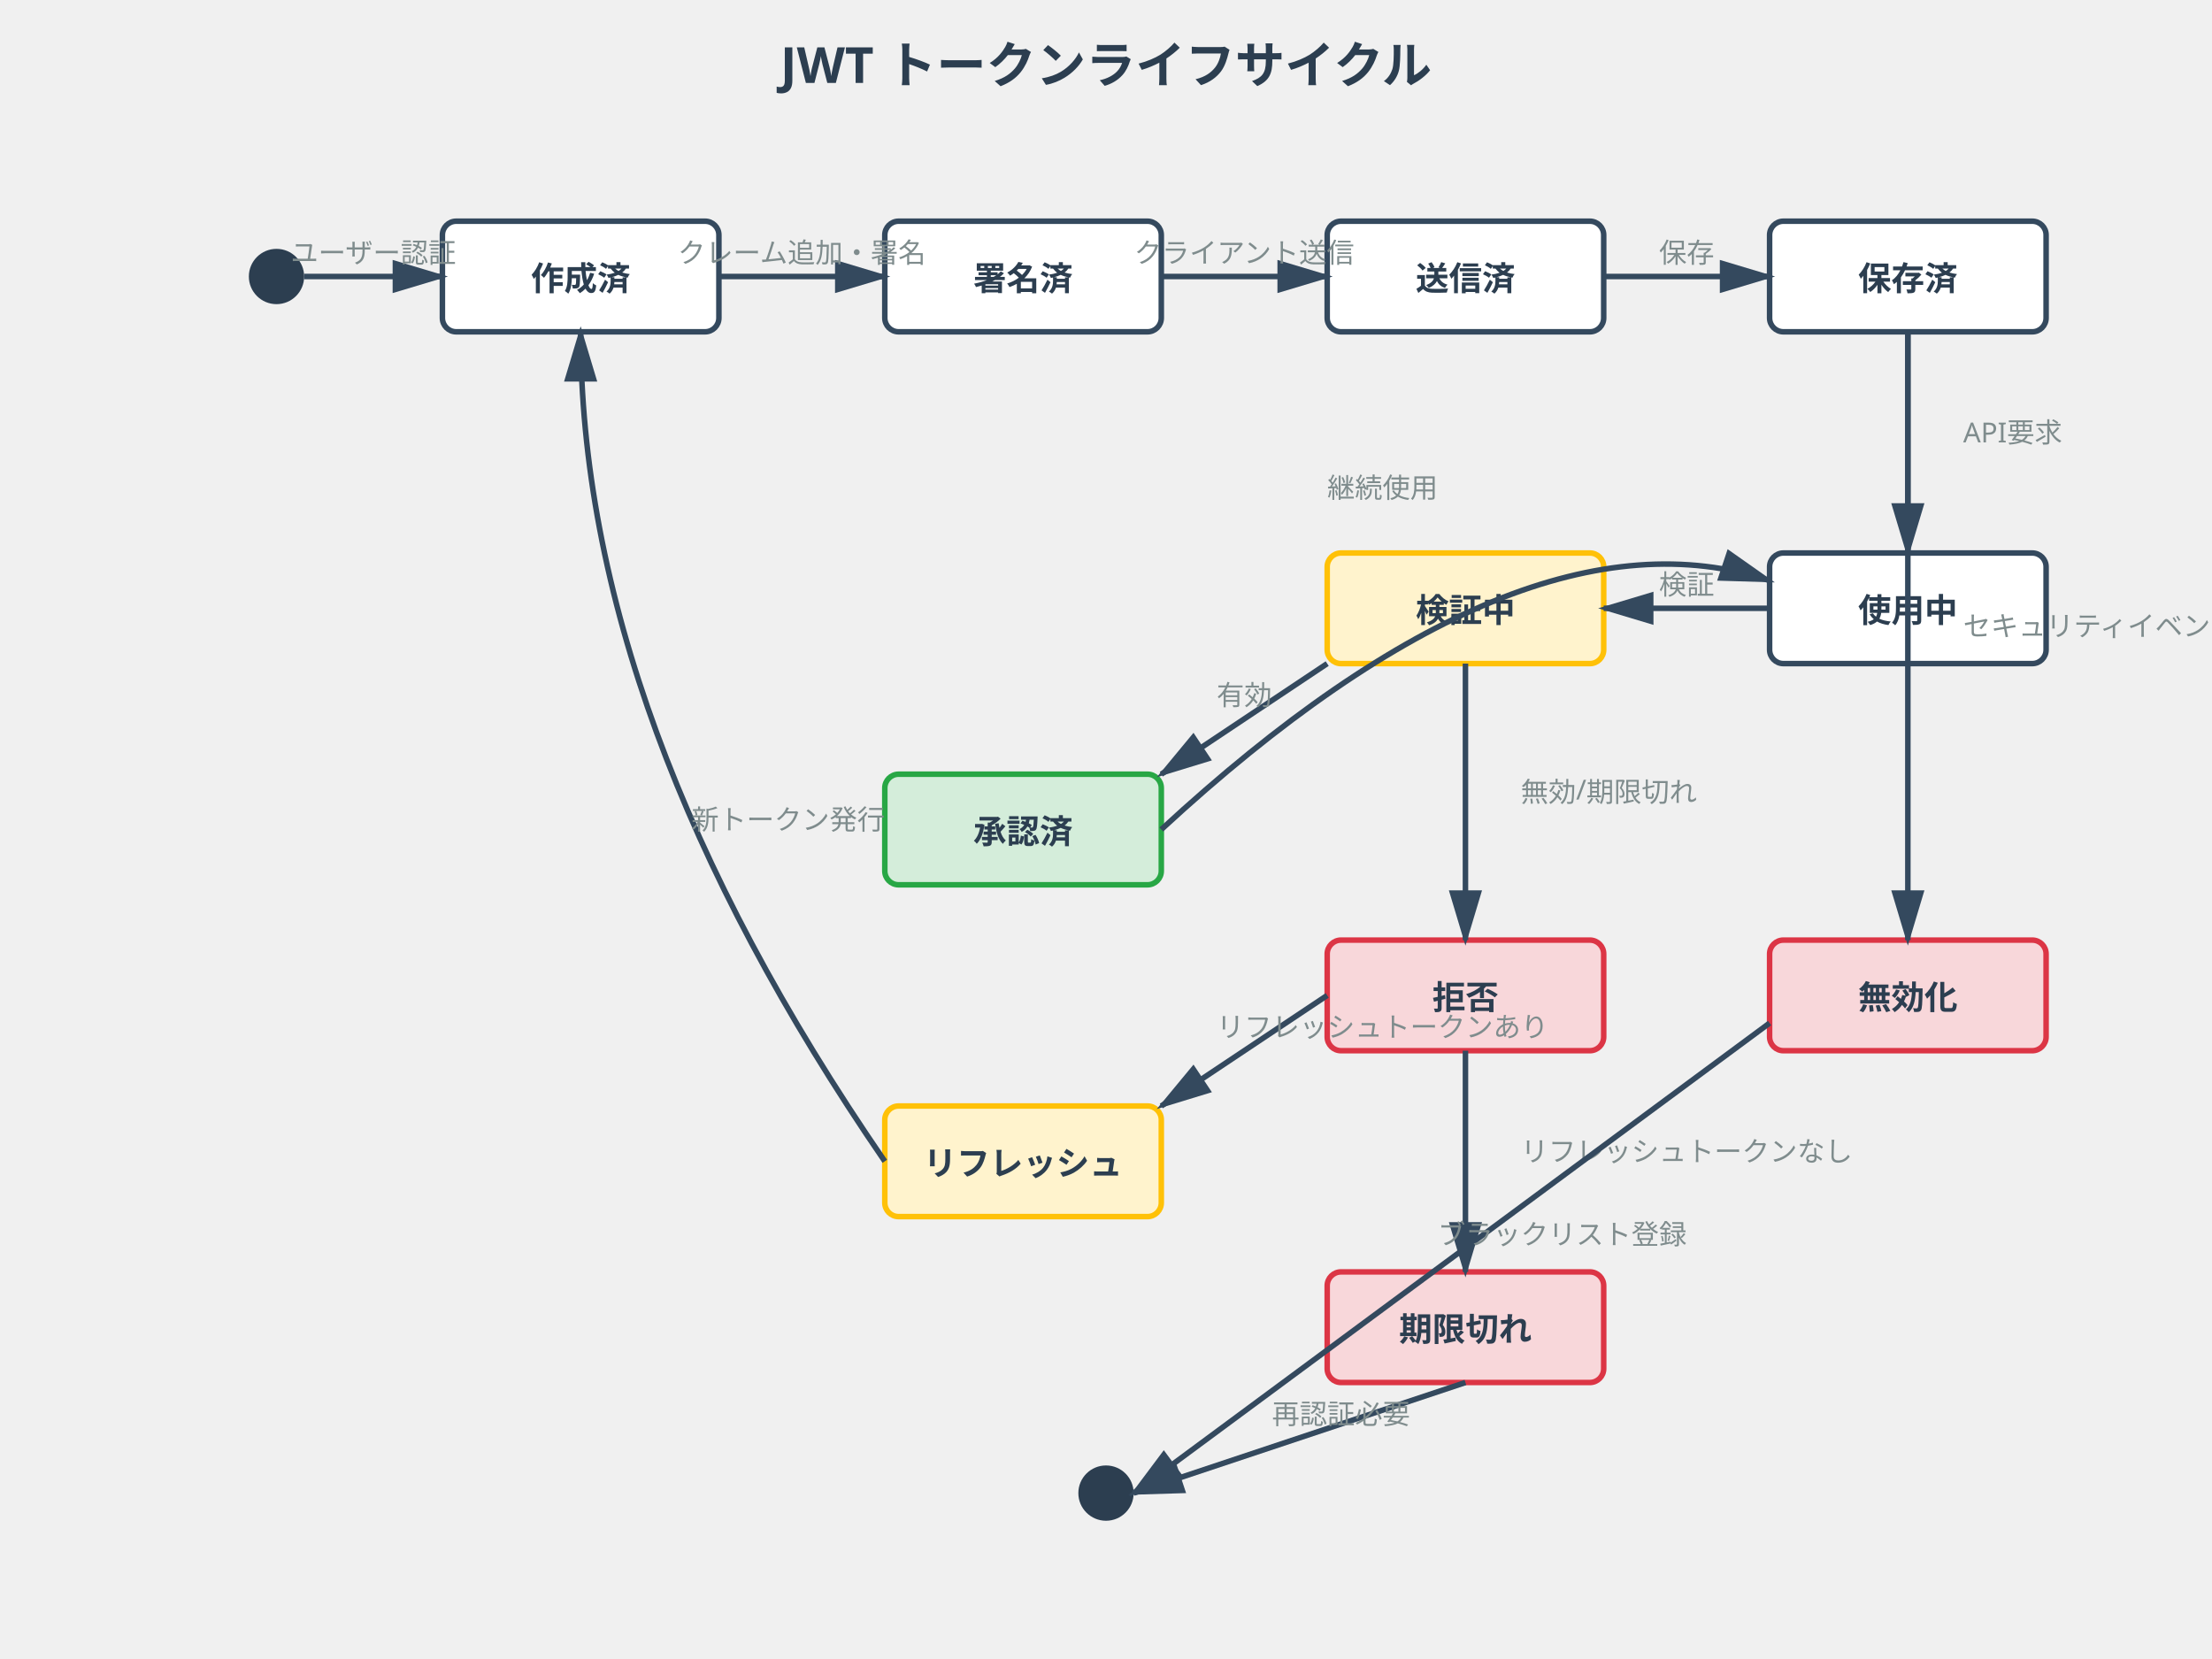
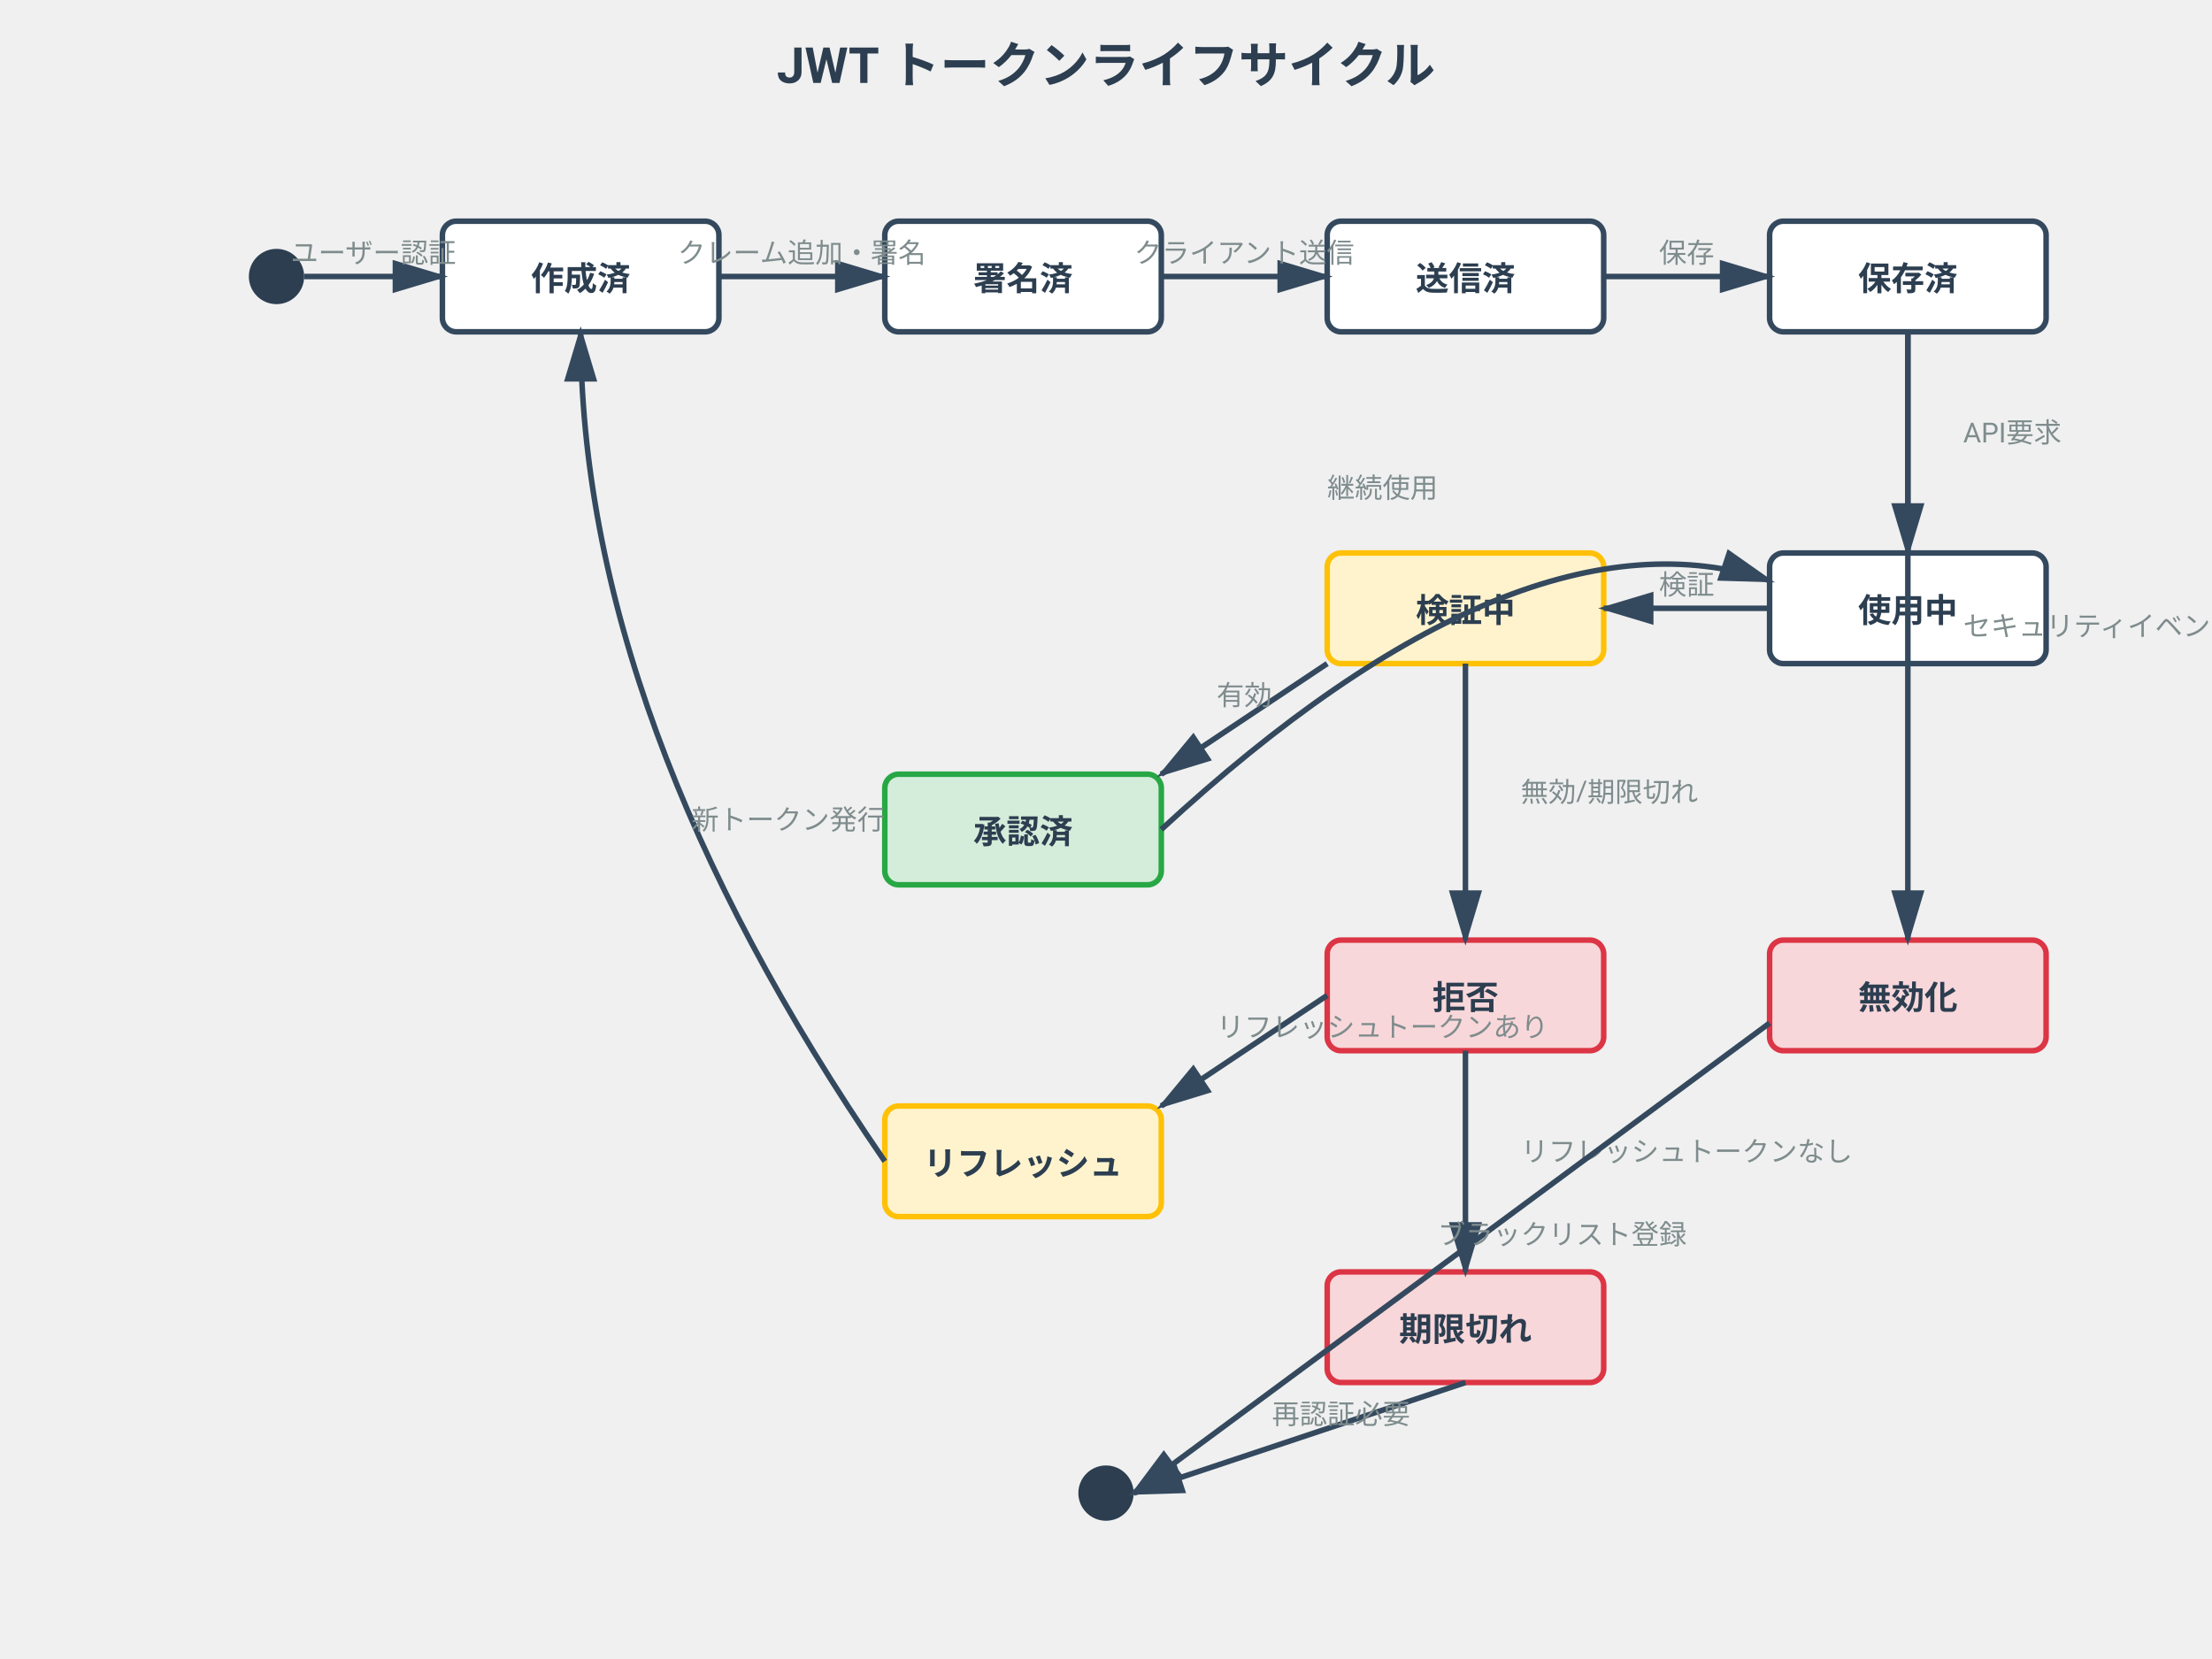
<svg xmlns="http://www.w3.org/2000/svg" width="800" height="600" viewBox="0 0 800 600">
  <defs>
    <style>
-       .title-text { font-family: 'Noto Sans JP', sans-serif; font-size: 18px; font-weight: bold; fill: #2c3e50; }
+       .title-text { font-family: -apple-system, BlinkMacSystemFont, 'Segoe UI', Roboto, 'Helvetica Neue', Arial, 'Noto Sans', sans-serif, 'Apple Color Emoji', 'Segoe UI Emoji', 'Segoe UI Symbol', 'Noto Color Emoji'; font-size: 18px; font-weight: bold; fill: #2c3e50; }
      .state-box { fill: #fff; stroke: #34495e; stroke-width: 2; }
-       .state-text { font-family: 'Noto Sans JP', sans-serif; font-size: 12px; fill: #2c3e50; font-weight: bold; }
-       .transition-text { font-family: 'Noto Sans JP', sans-serif; font-size: 10px; fill: #7f8c8d; }
+       .state-text { font-family: -apple-system, BlinkMacSystemFont, 'Segoe UI', Roboto, 'Helvetica Neue', Arial, 'Noto Sans', sans-serif, 'Apple Color Emoji', 'Segoe UI Emoji', 'Segoe UI Symbol', 'Noto Color Emoji'; font-size: 12px; fill: #2c3e50; font-weight: bold; }
+       .transition-text { font-family: -apple-system, BlinkMacSystemFont, 'Segoe UI', Roboto, 'Helvetica Neue', Arial, 'Noto Sans', sans-serif, 'Apple Color Emoji', 'Segoe UI Emoji', 'Segoe UI Symbol', 'Noto Color Emoji'; font-size: 10px; fill: #7f8c8d; }
      .success-state { fill: #d4edda; stroke: #28a745; }
      .error-state { fill: #f8d7da; stroke: #dc3545; }
      .warning-state { fill: #fff3cd; stroke: #ffc107; }
      .arrow { stroke: #34495e; stroke-width: 2; fill: none; marker-end: url(#arrowhead); }
      .start-end { fill: #2c3e50; }
    </style>
    <marker id="arrowhead" markerWidth="10" markerHeight="10" refX="9" refY="3" orient="auto">
      <polygon points="0 0, 10 3, 0 6" fill="#34495e" />
    </marker>
  </defs>
  <text x="400" y="30" class="title-text" text-anchor="middle">JWT トークンライフサイクル</text>
  <circle cx="100" cy="100" r="10" class="start-end" />
  <rect x="160" y="80" width="100" height="40" class="state-box" rx="5" />
  <text x="210" y="105" class="state-text" text-anchor="middle">作成済</text>
  <rect x="320" y="80" width="100" height="40" class="state-box" rx="5" />
  <text x="370" y="105" class="state-text" text-anchor="middle">署名済</text>
  <rect x="480" y="80" width="100" height="40" class="state-box" rx="5" />
  <text x="530" y="105" class="state-text" text-anchor="middle">送信済</text>
  <rect x="640" y="80" width="100" height="40" class="state-box" rx="5" />
  <text x="690" y="105" class="state-text" text-anchor="middle">保存済</text>
  <rect x="640" y="200" width="100" height="40" class="state-box" rx="5" />
  <text x="690" y="225" class="state-text" text-anchor="middle">使用中</text>
  <rect x="480" y="200" width="100" height="40" class="state-box warning-state" rx="5" />
  <text x="530" y="225" class="state-text" text-anchor="middle">検証中</text>
  <rect x="320" y="280" width="100" height="40" class="state-box success-state" rx="5" />
  <text x="370" y="305" class="state-text" text-anchor="middle">承認済</text>
  <rect x="480" y="340" width="100" height="40" class="state-box error-state" rx="5" />
  <text x="530" y="365" class="state-text" text-anchor="middle">拒否</text>
  <rect x="320" y="400" width="100" height="40" class="state-box warning-state" rx="5" />
  <text x="370" y="425" class="state-text" text-anchor="middle">リフレッシュ</text>
  <rect x="480" y="460" width="100" height="40" class="state-box error-state" rx="5" />
  <text x="530" y="485" class="state-text" text-anchor="middle">期限切れ</text>
  <rect x="640" y="340" width="100" height="40" class="state-box error-state" rx="5" />
  <text x="690" y="365" class="state-text" text-anchor="middle">無効化</text>
  <circle cx="400" cy="540" r="10" class="start-end" />
  <g id="transitions">
    <path d="M 110 100 L 160 100" class="arrow" />
    <text x="135" y="95" class="transition-text" text-anchor="middle">ユーザー認証</text>
    <path d="M 260 100 L 320 100" class="arrow" />
    <text x="290" y="95" class="transition-text" text-anchor="middle">クレーム追加・署名</text>
    <path d="M 420 100 L 480 100" class="arrow" />
    <text x="450" y="95" class="transition-text" text-anchor="middle">クライアント送信</text>
    <path d="M 580 100 L 640 100" class="arrow" />
    <text x="610" y="95" class="transition-text" text-anchor="middle">保存</text>
    <path d="M 690 120 L 690 200" class="arrow" />
    <text x="710" y="160" class="transition-text">API要求</text>
    <path d="M 640 220 L 580 220" class="arrow" />
    <text x="610" y="215" class="transition-text" text-anchor="middle">検証</text>
    <path d="M 480 240 L 420 280" class="arrow" />
    <text x="440" y="255" class="transition-text">有効</text>
    <path d="M 530 240 L 530 340" class="arrow" />
    <text x="550" y="290" class="transition-text">無効/期限切れ</text>
    <path d="M 420 300 Q 550 180 640 210" class="arrow" />
    <text x="500" y="180" class="transition-text" text-anchor="middle">継続使用</text>
    <path d="M 480 360 L 420 400" class="arrow" />
    <text x="440" y="375" class="transition-text">リフレッシュトークンあり</text>
    <path d="M 530 380 L 530 460" class="arrow" />
    <text x="550" y="420" class="transition-text">リフレッシュトークンなし</text>
    <path d="M 320 420 Q 210 260 210 120" class="arrow" />
    <text x="250" y="300" class="transition-text">新トークン発行</text>
    <path d="M 690 120 L 690 340" class="arrow" />
    <text x="710" y="230" class="transition-text">セキュリティイベント</text>
    <path d="M 530 500 L 410 540" class="arrow" />
    <text x="460" y="515" class="transition-text">再認証必要</text>
    <path d="M 640 370 L 410 540" class="arrow" />
    <text x="520" y="450" class="transition-text">ブラックリスト登録</text>
  </g>
</svg>
